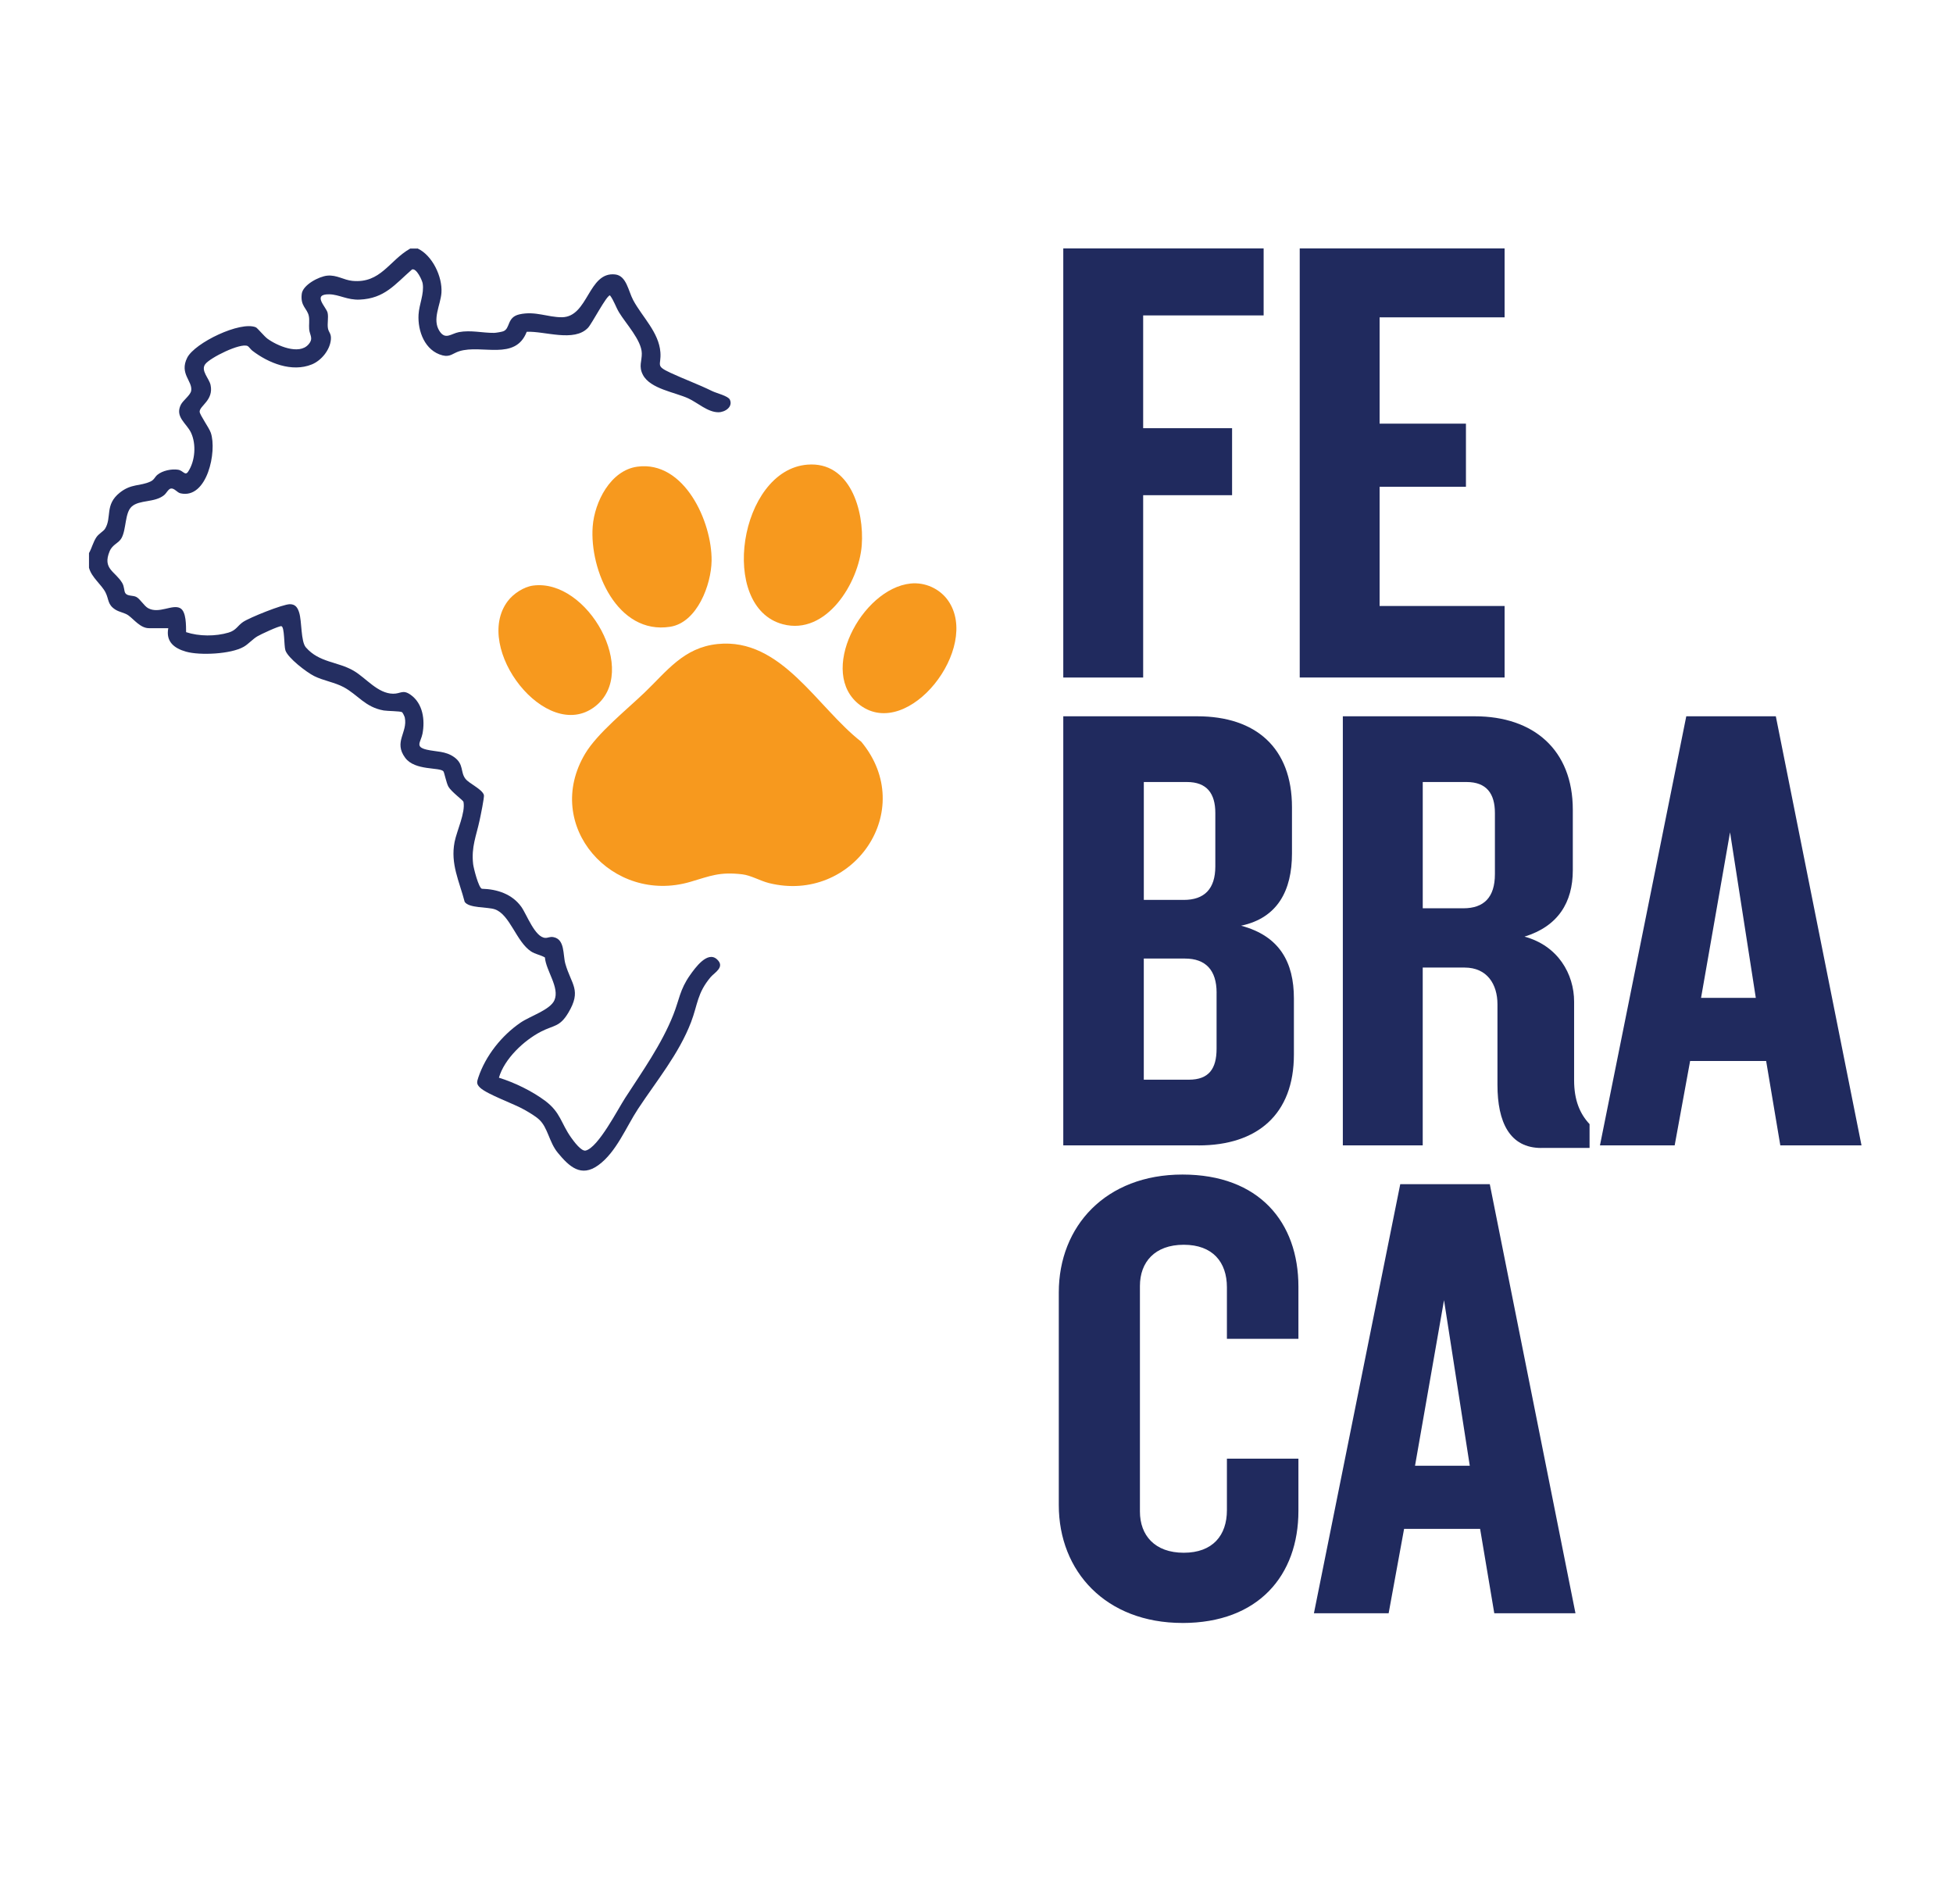
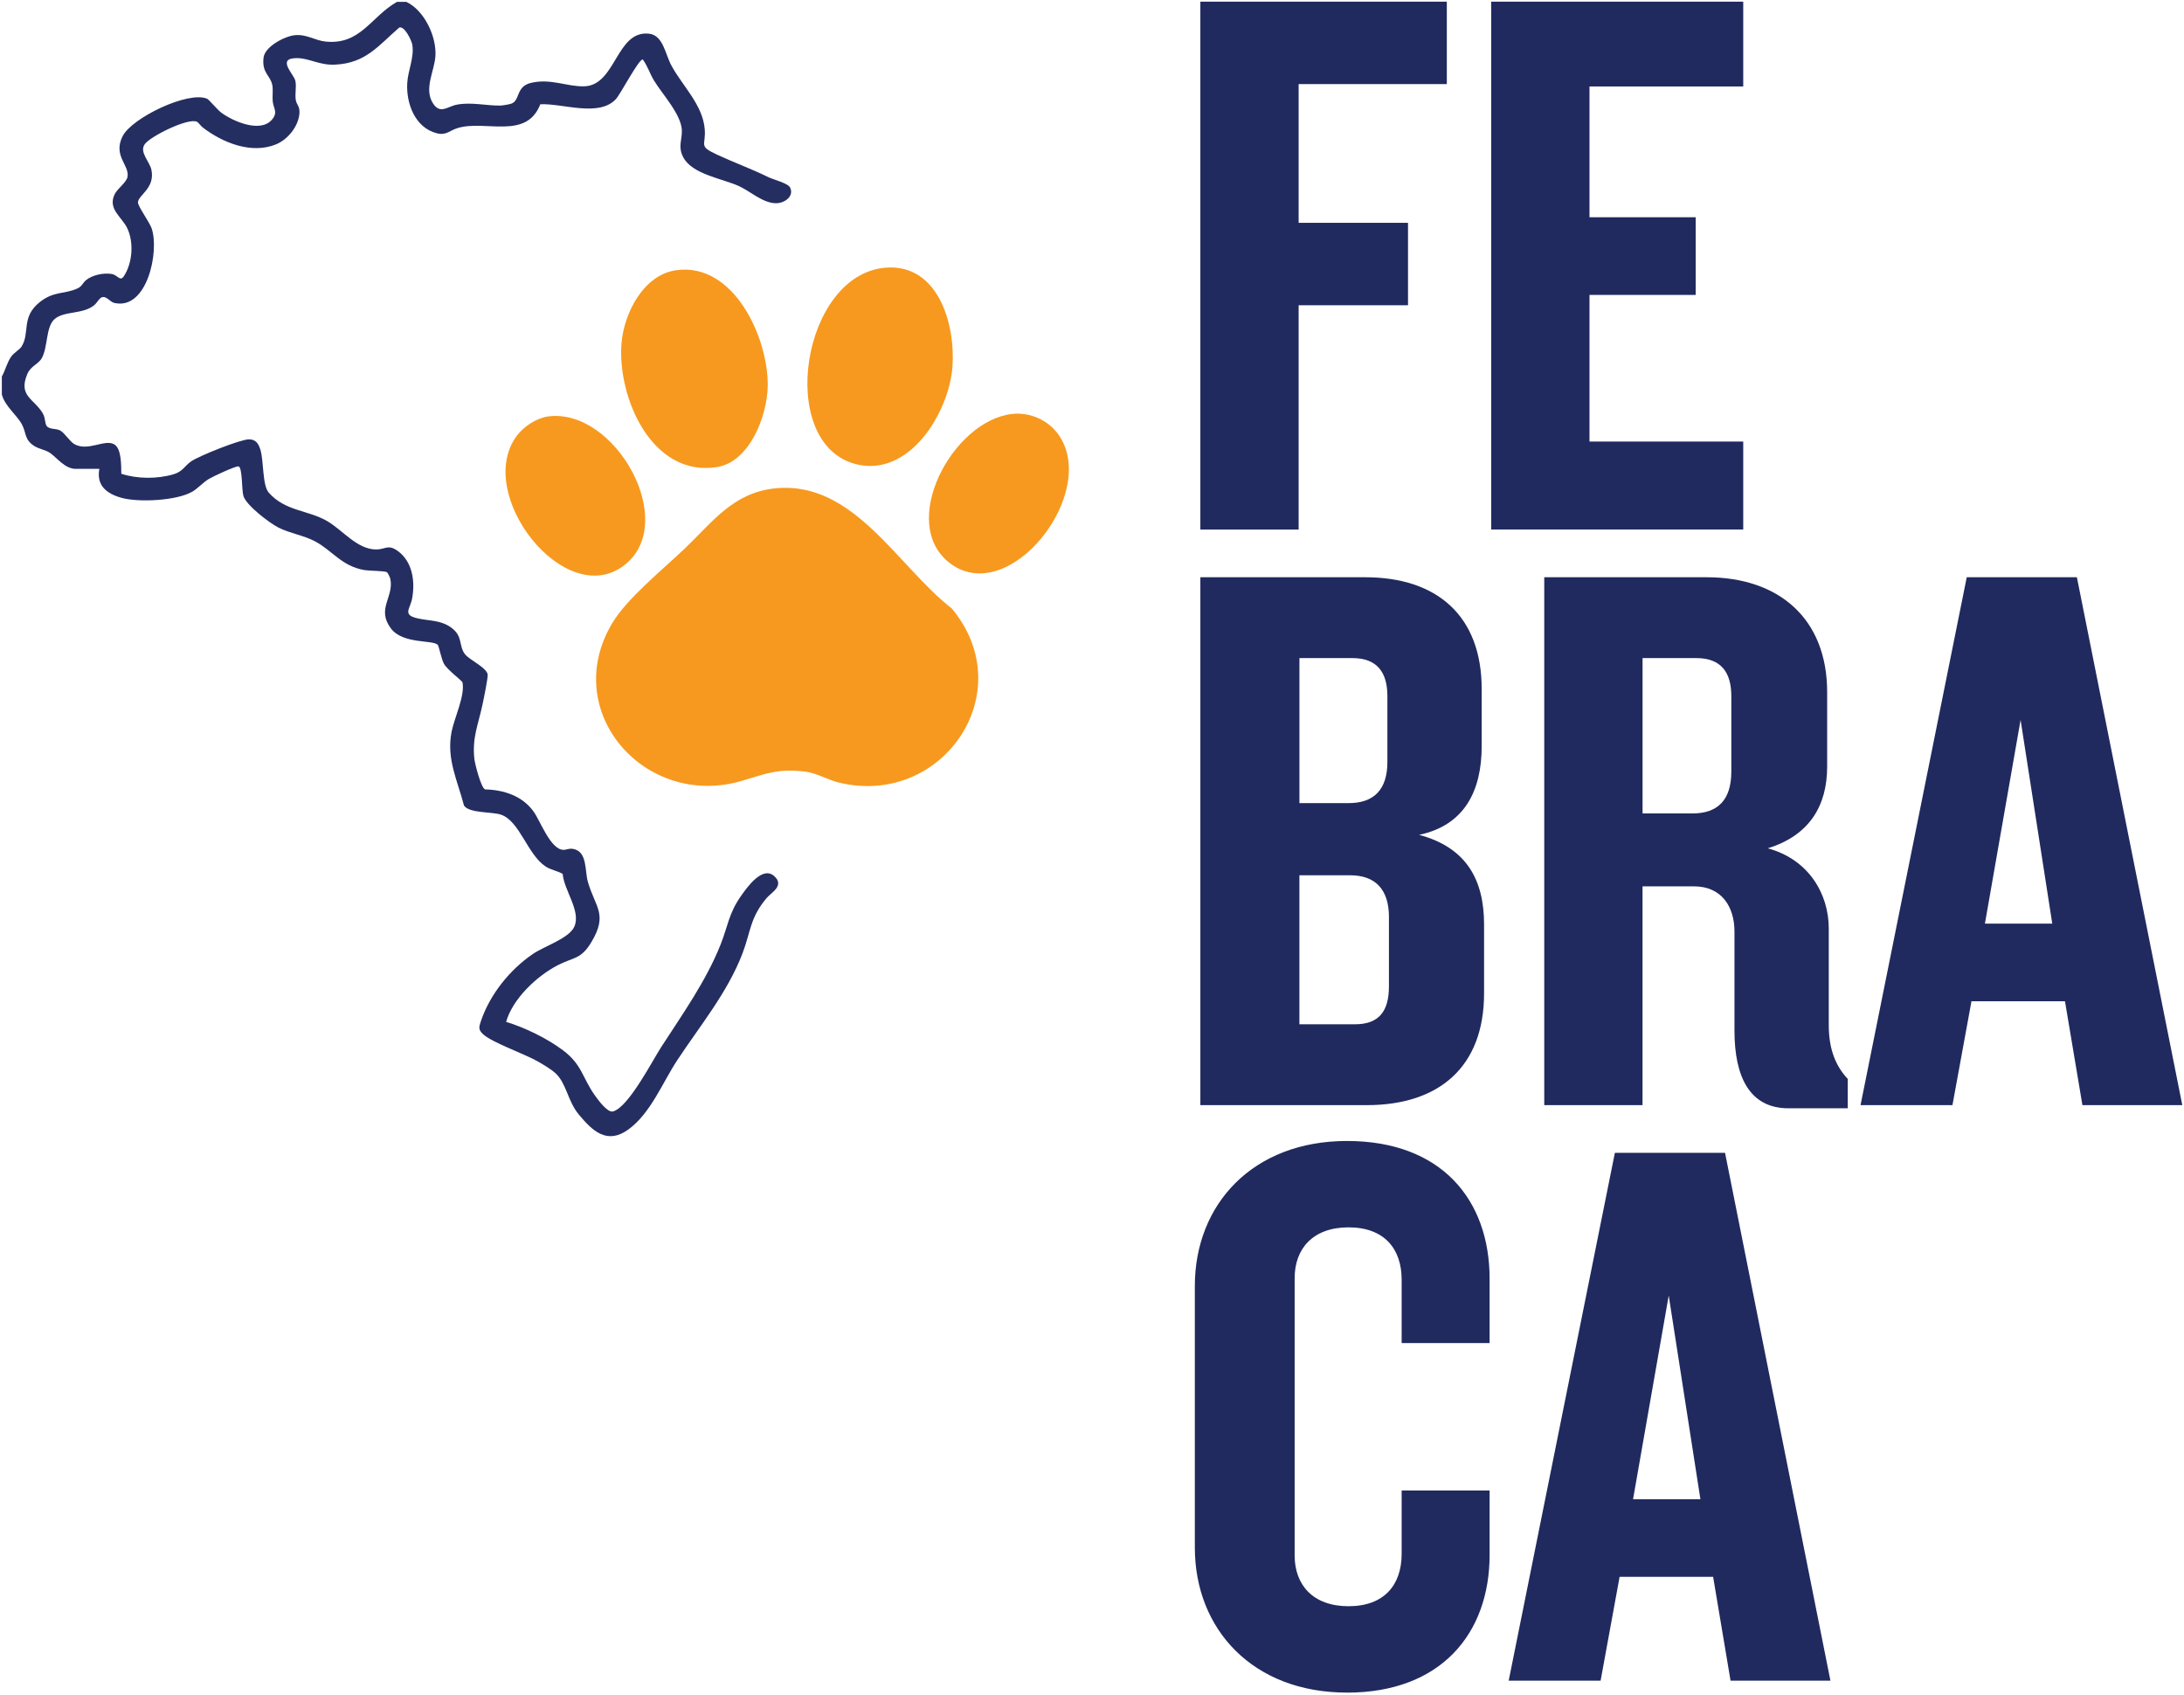
- <svg xmlns="http://www.w3.org/2000/svg" id="Layer_1" data-name="Layer 1" viewBox="0 0 718.03 699.78">
+ <svg xmlns="http://www.w3.org/2000/svg" id="Layer_1" data-name="Layer 1" viewBox="32.17 90.82 652.73 506.42">
  <defs>
    <style>
      .cls-1 {
        fill: #f7991e;
      }

      .cls-2 {
        fill: none;
      }

      .cls-3 {
        fill: #202a5e;
      }

      .cls-4 {
        clip-path: url(#clippath);
      }

      .cls-5 {
        fill: #242e61;
      }
    </style>
    <clipPath id="clippath">
      <rect class="cls-2" x="0" y="749.78" width="1749.24" height="731.55" />
    </clipPath>
  </defs>
  <path class="cls-5" d="M153.49,91.32c5.48,2.52,9.21,10.42,8.81,16.29-.3,4.5-3.53,9.78-.7,14.13,2.16,3.32,4.29.89,7.13.35,4.34-.82,8.73.33,12.94.28.61,0,2.71-.36,3.28-.56,2.78-.96,1.27-5.18,6.02-6.25,5.84-1.31,10.38,1.1,15.63,1.06,9.72-.08,9.63-16.84,19.57-15.73,4.19.47,4.82,6.09,6.64,9.47,3.29,6.13,9.44,11.79,9.99,19.15.37,4.91-2.01,4.87,3.62,7.5,5.15,2.4,10.12,4.17,15.46,6.78,1.55.76,5.83,1.76,6.46,3.13,1.2,2.63-1.74,4.62-4.21,4.63-3.91.01-7.62-3.5-11.05-5.09-4.94-2.28-13.98-3.5-16.69-8.62-1.67-3.15-.37-5.09-.43-7.97-.1-4.82-5.92-10.97-8.37-15.05-1.21-2.01-1.9-4.36-3.33-6.24-1.26-.01-6.6,10.34-8.05,11.89-5.1,5.45-16.04,1.16-22.56,1.51-4.18,10.77-16.47,4.55-24.78,7.13-2.33.72-3.35,2.25-6.17,1.53-6.52-1.68-9.16-8.94-8.82-14.98.21-3.8,2.13-7.63,1.52-11.46-.19-1.17-2.28-5.74-3.92-5.14-6.34,5.52-10.04,10.66-19.23,11.08-4.52.21-7.58-1.88-11.16-1.95-6.57-.11-1.07,4.74-.64,6.81.37,1.77-.17,3.88.11,5.64.26,1.61,1.3,1.9,1.09,4.19-.35,3.85-3.5,7.7-6.99,9.13-7.37,3.01-16-.51-21.91-5.06-.58-.44-1.26-1.49-1.75-1.71-2.63-1.21-13.77,4.3-15.54,6.68-1.77,2.38,1.45,5.23,1.96,7.67,1.18,5.57-4.02,7.6-4.02,9.8,0,1.13,3.46,5.87,4.1,7.75,2.34,6.81-1.32,24.5-11.15,22.26-1.25-.29-2.17-1.88-3.45-1.77-.98.08-1.69,1.73-2.57,2.44-3.47,2.83-9.04,1.63-11.9,4.2-2.57,2.3-1.94,8.32-3.75,11.59-1.04,1.89-3.32,2.31-4.37,4.83-2.72,6.54,2.01,7.31,4.61,11.64.86,1.43.62,2.99,1.18,3.8.77,1.12,2.78.73,4.01,1.36,1.38.7,2.88,3.32,4.32,4.12,4.05,2.25,8.99-1.59,11.86.03,2.25,1.28,2.09,6.51,2.13,8.8,4.74,1.57,10.81,1.59,15.61.16,2.83-.84,3.26-2.49,5.31-3.89,2.39-1.63,14.63-6.54,17.24-6.55,2.07,0,2.85,1.31,3.4,3.04,1.05,3.32.57,10.65,2.49,12.85,4.92,5.64,11.72,5.18,17.52,8.56,4.58,2.66,8.86,8.4,14.55,8.46,2.82.03,3.55-1.67,6.48.43,4.47,3.2,5.28,9.21,4.31,14.27-.61,3.14-2.95,4.83,1.62,5.88,3.45.79,6.82.47,9.97,2.69,3.74,2.63,2.24,5.52,4.23,8.04,1.39,1.75,6.11,3.77,6.76,5.92.22.73-1.25,7.8-1.56,9.23-1.25,5.88-3.12,9.83-2.4,16.18.17,1.48,2,8.68,3.21,9.06,5.63.14,11.11,1.94,14.48,6.61,2.03,2.81,5.03,11.32,8.88,11.45.98.03,1.66-.52,2.94-.28,4.31.79,3.45,6.5,4.4,9.81,2.18,7.66,6.1,9.66,1.04,18.07-3.15,5.23-5.26,4.41-10.01,6.86-6.29,3.25-13.47,10.01-15.46,16.94,5.7,1.75,12.22,4.92,17,8.5,5.71,4.28,5.76,8.17,9.53,13.48.94,1.32,3.75,5.21,5.39,4.8,4.63-1.18,11.72-15.06,14.47-19.3,6.25-9.66,13.42-19.74,17.72-30.6,2.21-5.57,2.39-9.25,6.14-14.57,1.85-2.62,6.4-9.03,9.91-5.84,3.14,2.85-.93,4.9-2.31,6.54-4.99,5.93-4.71,9.99-7.21,16.56-4.46,11.67-12.78,21.71-19.49,31.89-4.39,6.67-7.96,15.88-14.59,20.69-6.38,4.64-10.74.49-14.89-4.53-3.26-3.94-3.65-9.29-6.91-12.26-1.4-1.28-3.63-2.57-5.29-3.53-3.93-2.26-13.71-5.65-16.38-8.16-1.42-1.34-1.22-2.08-.66-3.77,2.68-8.01,8.59-15.4,15.51-20.14,3.54-2.43,10.91-4.69,12.46-8.24,2.03-4.63-3.11-10.85-3.49-15.73-1.62-.94-3.56-1.18-5.14-2.24-5.4-3.59-7.72-13.56-13.29-15.46-2.7-.92-9.51-.36-11.07-2.74-1.99-7.64-5.28-13.91-3.71-22.01.8-4.09,4.05-10.79,3.27-14.75-.11-.55-4.47-3.69-5.54-5.58-.76-1.35-1.51-5.26-1.84-5.64-1.35-1.61-10.44-.13-14.03-4.95-4.38-5.87.96-9.29-.16-14.8-.09-.43-.74-1.82-1.06-2.01-.63-.38-5.39-.39-6.67-.61-6.87-1.19-9.5-5.77-14.79-8.6-3.3-1.76-7.48-2.37-10.87-4.08-2.75-1.39-9.59-6.6-10.51-9.43-.55-1.71-.27-8.63-1.48-8.88-.81-.17-7.72,3.05-8.86,3.75-1.85,1.13-3.26,2.84-4.99,3.83-4.66,2.69-16.07,3.25-21.21,1.79-4.35-1.23-7.47-3.68-6.52-8.63h-7.09c-3.13,0-5.44-3.15-7.57-4.7-1.33-.97-3.29-1.18-4.78-2.12-2.96-1.88-2.32-3.72-3.64-6.33-1.46-2.88-5.15-5.51-6.07-9.08v-5.37c1.04-1.85,1.54-4.11,2.75-5.88.86-1.25,2.58-2.16,3.13-3.04,2.62-4.18-.21-8.8,5.45-13.31,4.24-3.37,7.4-2.3,11.26-4.08,1.4-.64,1.56-1.63,2.53-2.45,1.87-1.57,5.26-2.27,7.64-1.89,1.94.31,2.57,2.44,3.74.63,2.54-3.91,2.99-9.98,1.02-14.22-1.61-3.47-6.05-5.81-3.73-10.35.79-1.55,3.48-3.45,3.77-5.06.63-3.59-4.44-6.26-1.45-12.18,2.78-5.49,19.57-13.56,25.23-11.18.57.24,3.08,3.31,4.26,4.18,3.52,2.58,11.6,6.12,15.09,2.12,1.96-2.25.46-3.33.26-5.58-.14-1.58.18-3.37-.13-4.86-.59-2.87-3.16-3.55-2.6-8.15.4-3.31,6.35-6.42,9.4-6.7,3.48-.33,6.02,1.61,9.21,1.92,10.43,1.01,13.49-7.47,21.28-11.88h2.68Z" />
  <path class="cls-1" d="M263.84,236.75c23.44-2.4,36.53,23.27,52.81,35.92,20.94,25.24-3.08,59.64-33.94,51.96-3.16-.79-6.68-2.86-9.82-3.22-8.33-.97-11.66.58-19.02,2.75-28.75,8.5-54.58-20.61-38.71-47.14,4.47-7.47,15.21-16.11,21.74-22.35,8.26-7.9,14.42-16.64,26.94-17.92Z" />
  <path class="cls-1" d="M296.82,170.81c15.79-1.28,20.94,17,20.01,29.6-1.02,13.75-13.01,33.34-29.05,29.06-23.75-6.33-15.99-56.63,9.04-58.66Z" />
  <path class="cls-1" d="M234.3,171.56c17.24-2.36,27.51,20.24,27.32,34.59-.12,8.78-5.29,22.71-15.24,24.26-19.41,3.02-29.7-20.78-28.47-36.9.69-9,6.54-20.6,16.39-21.95Z" />
  <path class="cls-1" d="M195.96,215.27c20.06-2.71,39.42,31.82,22.68,44.54-17.75,13.49-45.03-21.54-31.95-38.85,2.06-2.72,5.85-5.22,9.27-5.69Z" />
  <path class="cls-1" d="M334.77,214.51c5.34-.56,10.75,1.9,13.82,6.29,12.07,17.29-14.59,51.55-32.33,38.46-15.95-11.77.5-42.86,18.51-44.75Z" />
  <path class="cls-3" d="M420.29,115.96v41.45h32.69v24.63h-32.69v67.03h-29.37V91.32h73.66v24.63h-44.29Z" />
  <path class="cls-3" d="M477.85,249.06V91.32h75.32v25.34h-45.95v39.08h31.74v23.21h-31.74v43.82h45.95v26.29h-75.32Z" />
  <path class="cls-3" d="M440.66,421.06h-49.74v-157.74h49.26c21.55,0,34.82,11.61,34.82,33.4v17.05c0,13.5-5.21,23.68-18.71,26.53,14.21,3.79,19.42,13.5,19.42,26.76v20.61c0,22.03-13.5,33.4-35.05,33.4ZM446.82,298.85c0-7.11-3.08-11.37-10.42-11.37h-15.87v43.34h14.68c7.58,0,11.61-4.03,11.61-12.32v-19.66ZM447.29,364.93c0-8.29-4.03-12.55-11.61-12.55h-15.16v44.53h16.58c7.34,0,10.18-4.03,10.18-11.37v-20.61Z" />
  <path class="cls-3" d="M566.66,422.01c-11.61,0-16.11-9.47-16.11-23.21v-29.61c0-7.34-3.79-13.5-12.08-13.5h-15.4v65.37h-29.37v-157.74h48.55c21.55,0,36,12.32,36,34.34v22.26c0,11.84-5.45,20.61-17.76,24.4,12.32,3.32,18.24,13.74,18.24,23.92v28.89c0,7.34,2.13,12.32,5.68,16.11v8.76h-17.76ZM549.61,298.85c0-7.11-3.08-11.37-10.42-11.37h-16.11v46.42h14.92c7.58,0,11.61-4.03,11.61-12.55v-22.5Z" />
  <path class="cls-3" d="M654.54,421.06l-5.21-31.03h-27.95l-5.68,31.03h-27.47l31.74-157.74h32.92l31.5,157.74h-29.84ZM636.06,305.96l-10.66,60.87h20.13l-9.47-60.87Z" />
  <path class="cls-3" d="M434.74,596.62c-28.18,0-45.47-18.95-45.47-43.34v-78.16c0-24.39,17.29-43.34,45.47-43.34s42.63,17.53,42.63,41.21v19.18h-26.29v-18.95c0-9.24-5.21-15.63-15.87-15.63s-16.11,6.39-16.11,15.16v82.9c0,8.76,5.45,15.16,16.11,15.16s15.87-6.39,15.87-15.63v-18.95h26.29v19.19c0,23.68-14.68,41.21-42.63,41.21Z" />
  <path class="cls-3" d="M549.38,593.06l-5.21-31.03h-27.95l-5.68,31.03h-27.47l31.74-157.74h32.92l31.5,157.74h-29.84ZM530.9,477.96l-10.66,60.87h20.13l-9.47-60.87Z" />
  <g class="cls-4">
    <g>
      <g id="_Grid_Repeat_" data-name="&amp;lt;Grid Repeat&amp;gt;">
        <g>
          <path class="cls-3" d="M64.56,699.86c-4.85-16.86-33-9.29-39.64-24.9-1.04-2.21-2.75-6.05-5.6-4.67-1.64,1.02-2.88,3.09-5.03,3.22-1.87.26-3.81.3-5.66.73-1.45.34-3.05,1.05-4.58,1.12-4.36.2-2.78-3.48-3.43-6.15-.4-1.57-2.91-1.78-4.49-1.59-2.86.42-6.16.91-8.65,2.59-1.43,1.24.22,3.07.21,4.58-.05,2.22-2.77,2.9-4.48,1.99-2.59-1.41-5.7-2.65-8.44-.71-4.5,2.8,1.16,11.6-3.04,14.59-3.95,2.21-8.6,3.95-8.56,9.26-.02,4.22,3.2,8.66,7.47,10.71,2.85,1.38,6.17,1.64,9.32.17.98-.4,2.17-1.03,3.2-.77,1.64.45,2.03,3.19,3.9,4.71,1.47,1.25,3.59,1.24,5.35,1.81,2.66.84,4.03,2.98,4.84,5.6.45,1.71,1.75,2.96,3.26,3.8,4.35,2.49,1.87,6.6,2.96,11.58.7,3.61,4.88,4.35,6.89,7.01,6.24,7.52.92,9.13-3.79,14.47-3.7,4.65,4.46,6.05,6.88,8.76,3.59,2.85,3.9,4.19,6.66,1.22,2.14-2.49,4.22-4.61,5.65-7.58,3.41-7.36,5.16-10.95,8.27-13.64,2.53-2.18,1.04-6.36-2.3-6.28-.06,0-.11,0-.17,0-2.73.04-5.45.83-8.2.36-7.16-1.14-9.65-7.53-10.43-13.65-.42-2.15.21-4.7-1.57-6.18-3.52-2.29-6.09-6.1-6.46-10.26-.52-4.62,1.46-9.02,6.38-9.78.72-.15,1.51-.35,2.05-.81.5-.41.78-1.02.98-1.65.94-3.46,3-7,5.68-9.06,3.71-3.05,8.01-2.06,11.58,1.84,1.47,1.38,2.71.95,4.19-.51,6.44-7.22,15.23-2.01,15.99,6.73,0,1.79,1,2.63,2.65,3.01,4.59,1.25,8.29,6.65,9.68,3.46.6-1.49.77-3.4.51-4.95l-.03-.17Z" />
          <g>
            <path class="cls-3" d="M42.18,692.01c4.74-.38,6.29,5.1,6.01,8.88-.3,4.13-3.9,10.01-8.72,8.72-7.13-1.9-4.8-17,2.71-17.61Z" />
            <path class="cls-3" d="M23.42,692.23c5.18-.71,8.26,6.08,8.2,10.38-.04,2.64-1.59,6.82-4.57,7.28-5.83.91-8.92-6.24-8.55-11.08.21-2.7,1.96-6.19,4.92-6.59Z" />
          </g>
        </g>
      </g>
      <g id="_Grid_Repeat_-2" data-name="&amp;lt;Grid Repeat&amp;gt;">
        <g>
          <path class="cls-3" d="M156.33,738.36c-4.85,16.86-33,9.29-39.64,24.9-1.04,2.21-2.75,6.05-5.6,4.67-1.64-1.02-2.88-3.09-5.03-3.22-1.87-.26-3.81-.3-5.66-.73-1.45-.34-3.05-1.05-4.58-1.12-4.36-.2-2.78,3.48-3.43,6.15-.4,1.57-2.91,1.78-4.49,1.59-2.86-.42-6.16-.91-8.65-2.59-1.43-1.24.22-3.07.21-4.58-.05-2.22-2.77-2.9-4.48-1.99-2.59,1.41-5.7,2.65-8.44.71-4.5-2.8,1.16-11.6-3.04-14.59-3.95-2.21-8.6-3.95-8.56-9.26-.02-4.22,3.2-8.66,7.47-10.71,2.85-1.38,6.17-1.64,9.32-.17.98.4,2.17,1.03,3.2.77,1.64-.45,2.03-3.19,3.9-4.71,1.47-1.25,3.59-1.24,5.35-1.81,2.66-.84,4.03-2.98,4.84-5.6.45-1.71,1.75-2.96,3.26-3.8,4.35-2.49,1.87-6.6,2.96-11.58.7-3.61,4.88-4.35,6.89-7.01,6.24-7.52.92-9.13-3.79-14.47-3.7-4.65,4.46-6.05,6.88-8.76,3.59-2.85,3.9-4.19,6.66-1.22,2.14,2.49,4.22,4.61,5.65,7.58,3.41,7.36,5.16,10.95,8.27,13.64,2.53,2.18,1.04,6.36-2.3,6.28-.06,0-.11,0-.17,0-2.73-.04-5.45-.83-8.2-.36-7.16,1.14-9.65,7.53-10.43,13.65-.42,2.15.21,4.7-1.57,6.18-3.52,2.29-6.09,6.1-6.46,10.26-.52,4.62,1.46,9.02,6.38,9.78.72.15,1.51.35,2.05.81.5.41.78,1.02.98,1.65.94,3.46,3,7,5.68,9.06,3.71,3.05,8.01,2.06,11.58-1.84,1.47-1.38,2.71-.95,4.19.51,6.44,7.22,15.23,2.01,15.99-6.73,0-1.79,1-2.63,2.65-3.01,4.59-1.25,8.29-6.65,9.68-3.46.6,1.49.77,3.4.51,4.95l-.03.17Z" />
          <path class="cls-3" d="M124.05,726.42c7.04.72,10.97-6.99,15.85-10.78,6.28-7.58-.92-17.9-10.19-15.6-.95.24-2.01.86-2.95.97-2.5.29-3.5-.17-5.71-.83-8.63-2.55-16.38,6.19-11.62,14.15,1.34,2.24,4.56,4.83,6.53,6.71,2.48,2.37,4.33,4.99,8.09,5.38Z" />
        </g>
      </g>
      <g id="_Grid_Repeat_-3" data-name="&amp;lt;Grid Repeat&amp;gt;">
        <g>
          <path class="cls-3" d="M248.1,699.86c-4.85-16.86-33-9.29-39.64-24.9-1.04-2.21-2.75-6.05-5.6-4.67-1.64,1.02-2.88,3.09-5.03,3.22-1.87.26-3.81.3-5.66.73-1.45.34-3.05,1.05-4.58,1.12-4.36.2-2.78-3.48-3.43-6.15-.4-1.57-2.91-1.78-4.49-1.59-2.86.42-6.16.91-8.65,2.59-1.43,1.24.22,3.07.21,4.58-.05,2.22-2.77,2.9-4.48,1.99-2.59-1.41-5.7-2.65-8.44-.71-4.5,2.8,1.16,11.6-3.04,14.59-3.95,2.21-8.6,3.95-8.56,9.26-.02,4.22,3.2,8.66,7.47,10.71,2.85,1.38,6.17,1.64,9.32.17.98-.4,2.17-1.03,3.2-.77,1.64.45,2.03,3.19,3.9,4.71,1.47,1.25,3.59,1.24,5.35,1.81,2.66.84,4.03,2.98,4.84,5.6.45,1.71,1.75,2.96,3.26,3.8,4.35,2.49,1.87,6.6,2.96,11.58.7,3.61,4.88,4.35,6.89,7.01,6.24,7.52.92,9.13-3.79,14.47-3.7,4.65,4.46,6.05,6.88,8.76,3.59,2.85,3.9,4.19,6.66,1.22,2.14-2.49,4.22-4.61,5.65-7.58,3.41-7.36,5.16-10.95,8.27-13.64,2.53-2.18,1.04-6.36-2.3-6.28-.06,0-.11,0-.17,0-2.73.04-5.45.83-8.2.36-7.16-1.14-9.65-7.53-10.43-13.65-.42-2.15.21-4.7-1.57-6.18-3.52-2.29-6.09-6.1-6.46-10.26-.52-4.62,1.46-9.02,6.38-9.78.72-.15,1.51-.35,2.05-.81.5-.41.78-1.02.98-1.65.94-3.46,3-7,5.68-9.06,3.71-3.05,8.01-2.06,11.58,1.84,1.47,1.38,2.71.95,4.19-.51,6.44-7.22,15.23-2.01,15.99,6.73,0,1.79,1,2.63,2.65,3.01,4.59,1.25,8.29,6.65,9.68,3.46.6-1.49.77-3.4.51-4.95l-.03-.17Z" />
          <g>
            <path class="cls-3" d="M225.72,692.01c4.74-.38,6.29,5.1,6.01,8.88-.3,4.13-3.9,10.01-8.72,8.72-7.13-1.9-4.8-17,2.71-17.61Z" />
            <path class="cls-3" d="M206.95,692.23c5.18-.71,8.26,6.08,8.2,10.38-.04,2.64-1.59,6.82-4.57,7.28-5.83.91-8.92-6.24-8.55-11.08.21-2.7,1.96-6.19,4.92-6.59Z" />
          </g>
        </g>
      </g>
      <g id="_Grid_Repeat_-4" data-name="&amp;lt;Grid Repeat&amp;gt;">
        <g>
          <path class="cls-3" d="M339.87,738.36c-4.85,16.86-33,9.29-39.64,24.9-1.04,2.21-2.75,6.05-5.6,4.67-1.64-1.02-2.88-3.09-5.03-3.22-1.87-.26-3.81-.3-5.66-.73-1.45-.34-3.05-1.05-4.58-1.12-4.36-.2-2.78,3.48-3.43,6.15-.4,1.57-2.91,1.78-4.49,1.59-2.86-.42-6.16-.91-8.65-2.59-1.43-1.24.22-3.07.21-4.58-.05-2.22-2.77-2.9-4.48-1.99-2.59,1.41-5.7,2.65-8.44.71-4.5-2.8,1.16-11.6-3.04-14.59-3.95-2.21-8.6-3.95-8.56-9.26-.02-4.22,3.2-8.66,7.47-10.71,2.85-1.38,6.17-1.64,9.32-.17.98.4,2.17,1.03,3.2.77,1.64-.45,2.03-3.19,3.9-4.71,1.47-1.25,3.59-1.24,5.35-1.81,2.66-.84,4.03-2.98,4.84-5.6.45-1.71,1.75-2.96,3.26-3.8,4.35-2.49,1.87-6.6,2.96-11.58.7-3.61,4.88-4.35,6.89-7.01,6.24-7.52.92-9.13-3.79-14.47-3.7-4.65,4.46-6.05,6.88-8.76,3.59-2.85,3.9-4.19,6.66-1.22,2.14,2.49,4.22,4.61,5.65,7.58,3.41,7.36,5.16,10.95,8.27,13.64,2.53,2.18,1.04,6.36-2.3,6.28-.06,0-.11,0-.17,0-2.73-.04-5.45-.83-8.2-.36-7.16,1.14-9.65,7.53-10.43,13.65-.42,2.15.21,4.7-1.57,6.18-3.52,2.29-6.09,6.1-6.46,10.26-.52,4.62,1.46,9.02,6.38,9.78.72.15,1.51.35,2.05.81.5.41.78,1.02.98,1.65.94,3.46,3,7,5.68,9.06,3.71,3.05,8.01,2.06,11.58-1.84,1.47-1.38,2.71-.95,4.19.51,6.44,7.22,15.23,2.01,15.99-6.73,0-1.79,1-2.63,2.65-3.01,4.59-1.25,8.29-6.65,9.68-3.46.6,1.49.77,3.4.51,4.95l-.03.17Z" />
          <path class="cls-3" d="M307.59,726.42c7.04.72,10.97-6.99,15.85-10.78,6.28-7.58-.92-17.9-10.19-15.6-.95.24-2.01.86-2.95.97-2.5.29-3.5-.17-5.71-.83-8.63-2.55-16.38,6.19-11.62,14.15,1.34,2.24,4.56,4.83,6.53,6.71,2.48,2.37,4.33,4.99,8.09,5.38Z" />
        </g>
      </g>
      <g id="_Grid_Repeat_-5" data-name="&amp;lt;Grid Repeat&amp;gt;">
        <g>
          <path class="cls-3" d="M431.64,699.86c-4.85-16.86-33-9.29-39.64-24.9-1.04-2.21-2.75-6.05-5.6-4.67-1.64,1.02-2.88,3.09-5.03,3.22-1.87.26-3.81.3-5.66.73-1.45.34-3.05,1.05-4.58,1.12-4.36.2-2.78-3.48-3.43-6.15-.4-1.57-2.91-1.78-4.49-1.59-2.86.42-6.16.91-8.65,2.59-1.43,1.24.22,3.07.21,4.58-.05,2.22-2.77,2.9-4.48,1.99-2.59-1.41-5.7-2.65-8.44-.71-4.5,2.8,1.16,11.6-3.04,14.59-3.95,2.21-8.6,3.95-8.56,9.26-.02,4.22,3.2,8.66,7.47,10.71,2.85,1.38,6.17,1.64,9.32.17.98-.4,2.17-1.03,3.2-.77,1.64.45,2.03,3.19,3.9,4.71,1.47,1.25,3.59,1.24,5.35,1.81,2.66.84,4.03,2.98,4.84,5.6.45,1.71,1.75,2.96,3.26,3.8,4.35,2.49,1.87,6.6,2.96,11.58.7,3.61,4.88,4.35,6.89,7.01,6.24,7.52.92,9.13-3.79,14.47-3.7,4.65,4.46,6.05,6.88,8.76,3.59,2.85,3.9,4.19,6.66,1.22,2.14-2.49,4.22-4.61,5.65-7.58,3.41-7.36,5.16-10.95,8.27-13.64,2.53-2.18,1.04-6.36-2.3-6.28-.06,0-.11,0-.17,0-2.73.04-5.45.83-8.2.36-7.16-1.14-9.65-7.53-10.43-13.65-.42-2.15.21-4.7-1.57-6.18-3.52-2.29-6.09-6.1-6.46-10.26-.52-4.62,1.46-9.02,6.38-9.78.72-.15,1.51-.35,2.05-.81.5-.41.78-1.02.98-1.65.94-3.46,3-7,5.68-9.06,3.71-3.05,8.01-2.06,11.58,1.84,1.47,1.38,2.71.95,4.19-.51,6.44-7.22,15.23-2.01,15.99,6.73,0,1.79,1,2.63,2.65,3.01,4.59,1.25,8.29,6.65,9.68,3.46.6-1.49.77-3.4.51-4.95l-.03-.17Z" />
          <g>
            <path class="cls-3" d="M409.25,692.01c4.74-.38,6.29,5.1,6.01,8.88-.3,4.13-3.9,10.01-8.72,8.72-7.13-1.9-4.8-17,2.71-17.61Z" />
            <path class="cls-3" d="M390.49,692.23c5.18-.71,8.26,6.08,8.2,10.38-.04,2.64-1.59,6.82-4.57,7.28-5.83.91-8.92-6.24-8.55-11.08.21-2.7,1.96-6.19,4.92-6.59Z" />
          </g>
        </g>
      </g>
      <g id="_Grid_Repeat_-6" data-name="&amp;lt;Grid Repeat&amp;gt;">
        <g>
          <path class="cls-3" d="M523.4,738.36c-4.85,16.86-33,9.29-39.64,24.9-1.04,2.21-2.75,6.05-5.6,4.67-1.64-1.02-2.88-3.09-5.03-3.22-1.87-.26-3.81-.3-5.66-.73-1.45-.34-3.05-1.05-4.58-1.12-4.36-.2-2.78,3.48-3.43,6.15-.4,1.57-2.91,1.78-4.49,1.59-2.86-.42-6.16-.91-8.65-2.59-1.43-1.24.22-3.07.21-4.58-.05-2.22-2.77-2.9-4.48-1.99-2.59,1.41-5.7,2.65-8.44.71-4.5-2.8,1.16-11.6-3.04-14.59-3.95-2.21-8.6-3.95-8.56-9.26-.02-4.22,3.2-8.66,7.47-10.71,2.85-1.38,6.17-1.64,9.32-.17.98.4,2.17,1.03,3.2.77,1.64-.45,2.03-3.19,3.9-4.71,1.47-1.25,3.59-1.24,5.35-1.81,2.66-.84,4.03-2.98,4.84-5.6.45-1.71,1.75-2.96,3.26-3.8,4.35-2.49,1.87-6.6,2.96-11.58.7-3.61,4.88-4.35,6.89-7.01,6.24-7.52.92-9.13-3.79-14.47-3.7-4.65,4.46-6.05,6.88-8.76,3.59-2.85,3.9-4.19,6.66-1.22,2.14,2.49,4.22,4.61,5.65,7.58,3.41,7.36,5.16,10.95,8.27,13.64,2.53,2.18,1.04,6.36-2.3,6.28-.06,0-.11,0-.17,0-2.73-.04-5.45-.83-8.2-.36-7.16,1.14-9.65,7.53-10.43,13.65-.42,2.15.21,4.7-1.57,6.18-3.52,2.29-6.09,6.1-6.46,10.26-.52,4.62,1.46,9.02,6.38,9.78.72.15,1.51.35,2.05.81.5.41.78,1.02.98,1.65.94,3.46,3,7,5.68,9.06,3.71,3.05,8.01,2.06,11.58-1.84,1.47-1.38,2.71-.95,4.19.51,6.44,7.22,15.23,2.01,15.99-6.73,0-1.79,1-2.63,2.65-3.01,4.59-1.25,8.29-6.65,9.68-3.46.6,1.49.77,3.4.51,4.95l-.03.17Z" />
          <path class="cls-3" d="M491.12,726.42c7.04.72,10.97-6.99,15.85-10.78,6.28-7.58-.92-17.9-10.19-15.6-.95.24-2.01.86-2.95.97-2.5.29-3.5-.17-5.71-.83-8.63-2.55-16.38,6.19-11.62,14.15,1.34,2.24,4.56,4.83,6.53,6.71,2.48,2.37,4.33,4.99,8.09,5.38Z" />
        </g>
      </g>
      <g id="_Grid_Repeat_-7" data-name="&amp;lt;Grid Repeat&amp;gt;">
        <g>
          <path class="cls-3" d="M615.17,699.86c-4.85-16.86-33-9.29-39.64-24.9-1.04-2.21-2.75-6.05-5.6-4.67-1.64,1.02-2.88,3.09-5.03,3.22-1.87.26-3.81.3-5.66.73-1.45.34-3.05,1.05-4.58,1.12-4.36.2-2.78-3.48-3.43-6.15-.4-1.57-2.91-1.78-4.49-1.59-2.86.42-6.16.91-8.65,2.59-1.43,1.24.22,3.07.21,4.58-.05,2.22-2.77,2.9-4.48,1.99-2.59-1.41-5.7-2.65-8.44-.71-4.5,2.8,1.16,11.6-3.04,14.59-3.95,2.21-8.6,3.95-8.56,9.26-.02,4.22,3.2,8.66,7.47,10.71,2.85,1.38,6.17,1.64,9.32.17.98-.4,2.17-1.03,3.2-.77,1.64.45,2.03,3.19,3.9,4.71,1.47,1.25,3.59,1.24,5.35,1.81,2.66.84,4.03,2.98,4.84,5.6.45,1.71,1.75,2.96,3.26,3.8,4.35,2.49,1.87,6.6,2.96,11.58.7,3.61,4.88,4.35,6.89,7.01,6.24,7.52.92,9.13-3.79,14.47-3.7,4.65,4.46,6.05,6.88,8.76,3.59,2.85,3.9,4.19,6.66,1.22,2.14-2.49,4.22-4.61,5.65-7.58,3.41-7.36,5.16-10.95,8.27-13.64,2.53-2.18,1.04-6.36-2.3-6.28-.06,0-.11,0-.17,0-2.73.04-5.45.83-8.2.36-7.16-1.14-9.65-7.53-10.43-13.65-.42-2.15.21-4.7-1.57-6.18-3.52-2.29-6.09-6.1-6.46-10.26-.52-4.62,1.46-9.02,6.38-9.78.72-.15,1.51-.35,2.05-.81.5-.41.78-1.02.98-1.65.94-3.46,3-7,5.68-9.06,3.71-3.05,8.01-2.06,11.58,1.84,1.47,1.38,2.71.95,4.19-.51,6.44-7.22,15.23-2.01,15.99,6.73,0,1.79,1,2.63,2.65,3.01,4.59,1.25,8.29,6.65,9.68,3.46.6-1.49.77-3.4.51-4.95l-.03-.17Z" />
          <g>
            <path class="cls-3" d="M592.79,692.01c4.74-.38,6.29,5.1,6.01,8.88-.3,4.13-3.9,10.01-8.72,8.72-7.13-1.9-4.8-17,2.71-17.61Z" />
            <path class="cls-3" d="M574.02,692.23c5.18-.71,8.26,6.08,8.2,10.38-.04,2.64-1.59,6.82-4.57,7.28-5.83.91-8.92-6.24-8.55-11.08.21-2.7,1.96-6.19,4.92-6.59Z" />
          </g>
        </g>
      </g>
      <g id="_Grid_Repeat_-8" data-name="&amp;lt;Grid Repeat&amp;gt;">
        <g>
          <path class="cls-3" d="M706.94,738.36c-4.85,16.86-33,9.29-39.64,24.9-1.04,2.21-2.75,6.05-5.6,4.67-1.64-1.02-2.88-3.09-5.03-3.22-1.87-.26-3.81-.3-5.66-.73-1.45-.34-3.05-1.05-4.58-1.12-4.36-.2-2.78,3.48-3.43,6.15-.4,1.57-2.91,1.78-4.49,1.59-2.86-.42-6.16-.91-8.65-2.59-1.43-1.24.22-3.07.21-4.58-.05-2.22-2.77-2.9-4.48-1.99-2.59,1.41-5.7,2.65-8.44.71-4.5-2.8,1.16-11.6-3.04-14.59-3.95-2.21-8.6-3.95-8.56-9.26-.02-4.22,3.2-8.66,7.47-10.71,2.85-1.38,6.17-1.64,9.32-.17.98.4,2.17,1.03,3.2.77,1.64-.45,2.03-3.19,3.9-4.71,1.47-1.25,3.59-1.24,5.35-1.81,2.66-.84,4.03-2.98,4.84-5.6.45-1.71,1.75-2.96,3.26-3.8,4.35-2.49,1.87-6.6,2.96-11.58.7-3.61,4.88-4.35,6.89-7.01,6.24-7.52.92-9.13-3.79-14.47-3.7-4.65,4.46-6.05,6.88-8.76,3.59-2.85,3.9-4.19,6.66-1.22,2.14,2.49,4.22,4.61,5.65,7.58,3.41,7.36,5.16,10.95,8.27,13.64,2.53,2.18,1.04,6.36-2.3,6.28-.06,0-.11,0-.17,0-2.73-.04-5.45-.83-8.2-.36-7.16,1.14-9.65,7.53-10.43,13.65-.42,2.15.21,4.7-1.57,6.18-3.52,2.29-6.09,6.1-6.46,10.26-.52,4.62,1.46,9.02,6.38,9.78.72.15,1.51.35,2.05.81.5.41.78,1.02.98,1.65.94,3.46,3,7,5.68,9.06,3.71,3.05,8.01,2.06,11.58-1.84,1.47-1.38,2.71-.95,4.19.51,6.44,7.22,15.23,2.01,15.99-6.73,0-1.79,1-2.63,2.65-3.01,4.59-1.25,8.29-6.65,9.68-3.46.6,1.49.77,3.4.51,4.95l-.03.17Z" />
          <path class="cls-3" d="M674.66,726.42c7.04.72,10.97-6.99,15.85-10.78,6.28-7.58-.92-17.9-10.19-15.6-.95.24-2.01.86-2.95.97-2.5.29-3.5-.17-5.71-.83-8.63-2.55-16.38,6.19-11.62,14.15,1.34,2.24,4.56,4.83,6.53,6.71,2.48,2.37,4.33,4.99,8.09,5.38Z" />
        </g>
      </g>
      <g id="_Grid_Repeat_-9" data-name="&amp;lt;Grid Repeat&amp;gt;">
        <path class="cls-3" d="M798.71,699.86c-4.85-16.86-33-9.29-39.64-24.9-1.04-2.21-2.75-6.05-5.6-4.67-1.64,1.02-2.88,3.09-5.03,3.22-1.87.26-3.81.3-5.66.73-1.45.34-3.05,1.05-4.58,1.12-4.36.2-2.78-3.48-3.43-6.15-.4-1.57-2.91-1.78-4.49-1.59-2.86.42-6.16.91-8.65,2.59-1.43,1.24.22,3.07.21,4.58-.05,2.22-2.77,2.9-4.48,1.99-2.59-1.41-5.7-2.65-8.44-.71-4.5,2.8,1.16,11.6-3.04,14.59-3.95,2.21-8.6,3.95-8.56,9.26-.02,4.22,3.2,8.66,7.47,10.71,2.85,1.38,6.17,1.64,9.32.17.98-.4,2.17-1.03,3.2-.77,1.64.45,2.03,3.19,3.9,4.71,1.47,1.25,3.59,1.24,5.35,1.81,2.66.84,4.03,2.98,4.84,5.6.45,1.71,1.75,2.96,3.26,3.8,4.35,2.49,1.87,6.6,2.96,11.58.7,3.61,4.88,4.35,6.89,7.01,6.24,7.52.92,9.13-3.79,14.47-3.7,4.65,4.46,6.05,6.88,8.76,3.59,2.85,3.9,4.19,6.66,1.22,2.14-2.49,4.22-4.61,5.65-7.58,3.41-7.36,5.16-10.95,8.27-13.64,2.53-2.18,1.04-6.36-2.3-6.28-.06,0-.11,0-.17,0-2.73.04-5.45.83-8.2.36-7.16-1.14-9.65-7.53-10.43-13.65-.42-2.15.21-4.7-1.57-6.18-3.52-2.29-6.09-6.1-6.46-10.26-.52-4.62,1.46-9.02,6.38-9.78.72-.15,1.51-.35,2.05-.81.5-.41.78-1.02.98-1.65.94-3.46,3-7,5.68-9.06,3.71-3.05,8.01-2.06,11.58,1.84,1.47,1.38,2.71.95,4.19-.51,6.44-7.22,15.23-2.01,15.99,6.73,0,1.79,1,2.63,2.65,3.01,4.59,1.25,8.29,6.65,9.68,3.46.6-1.49.77-3.4.51-4.95l-.03-.17Z" />
      </g>
    </g>
  </g>
</svg>
